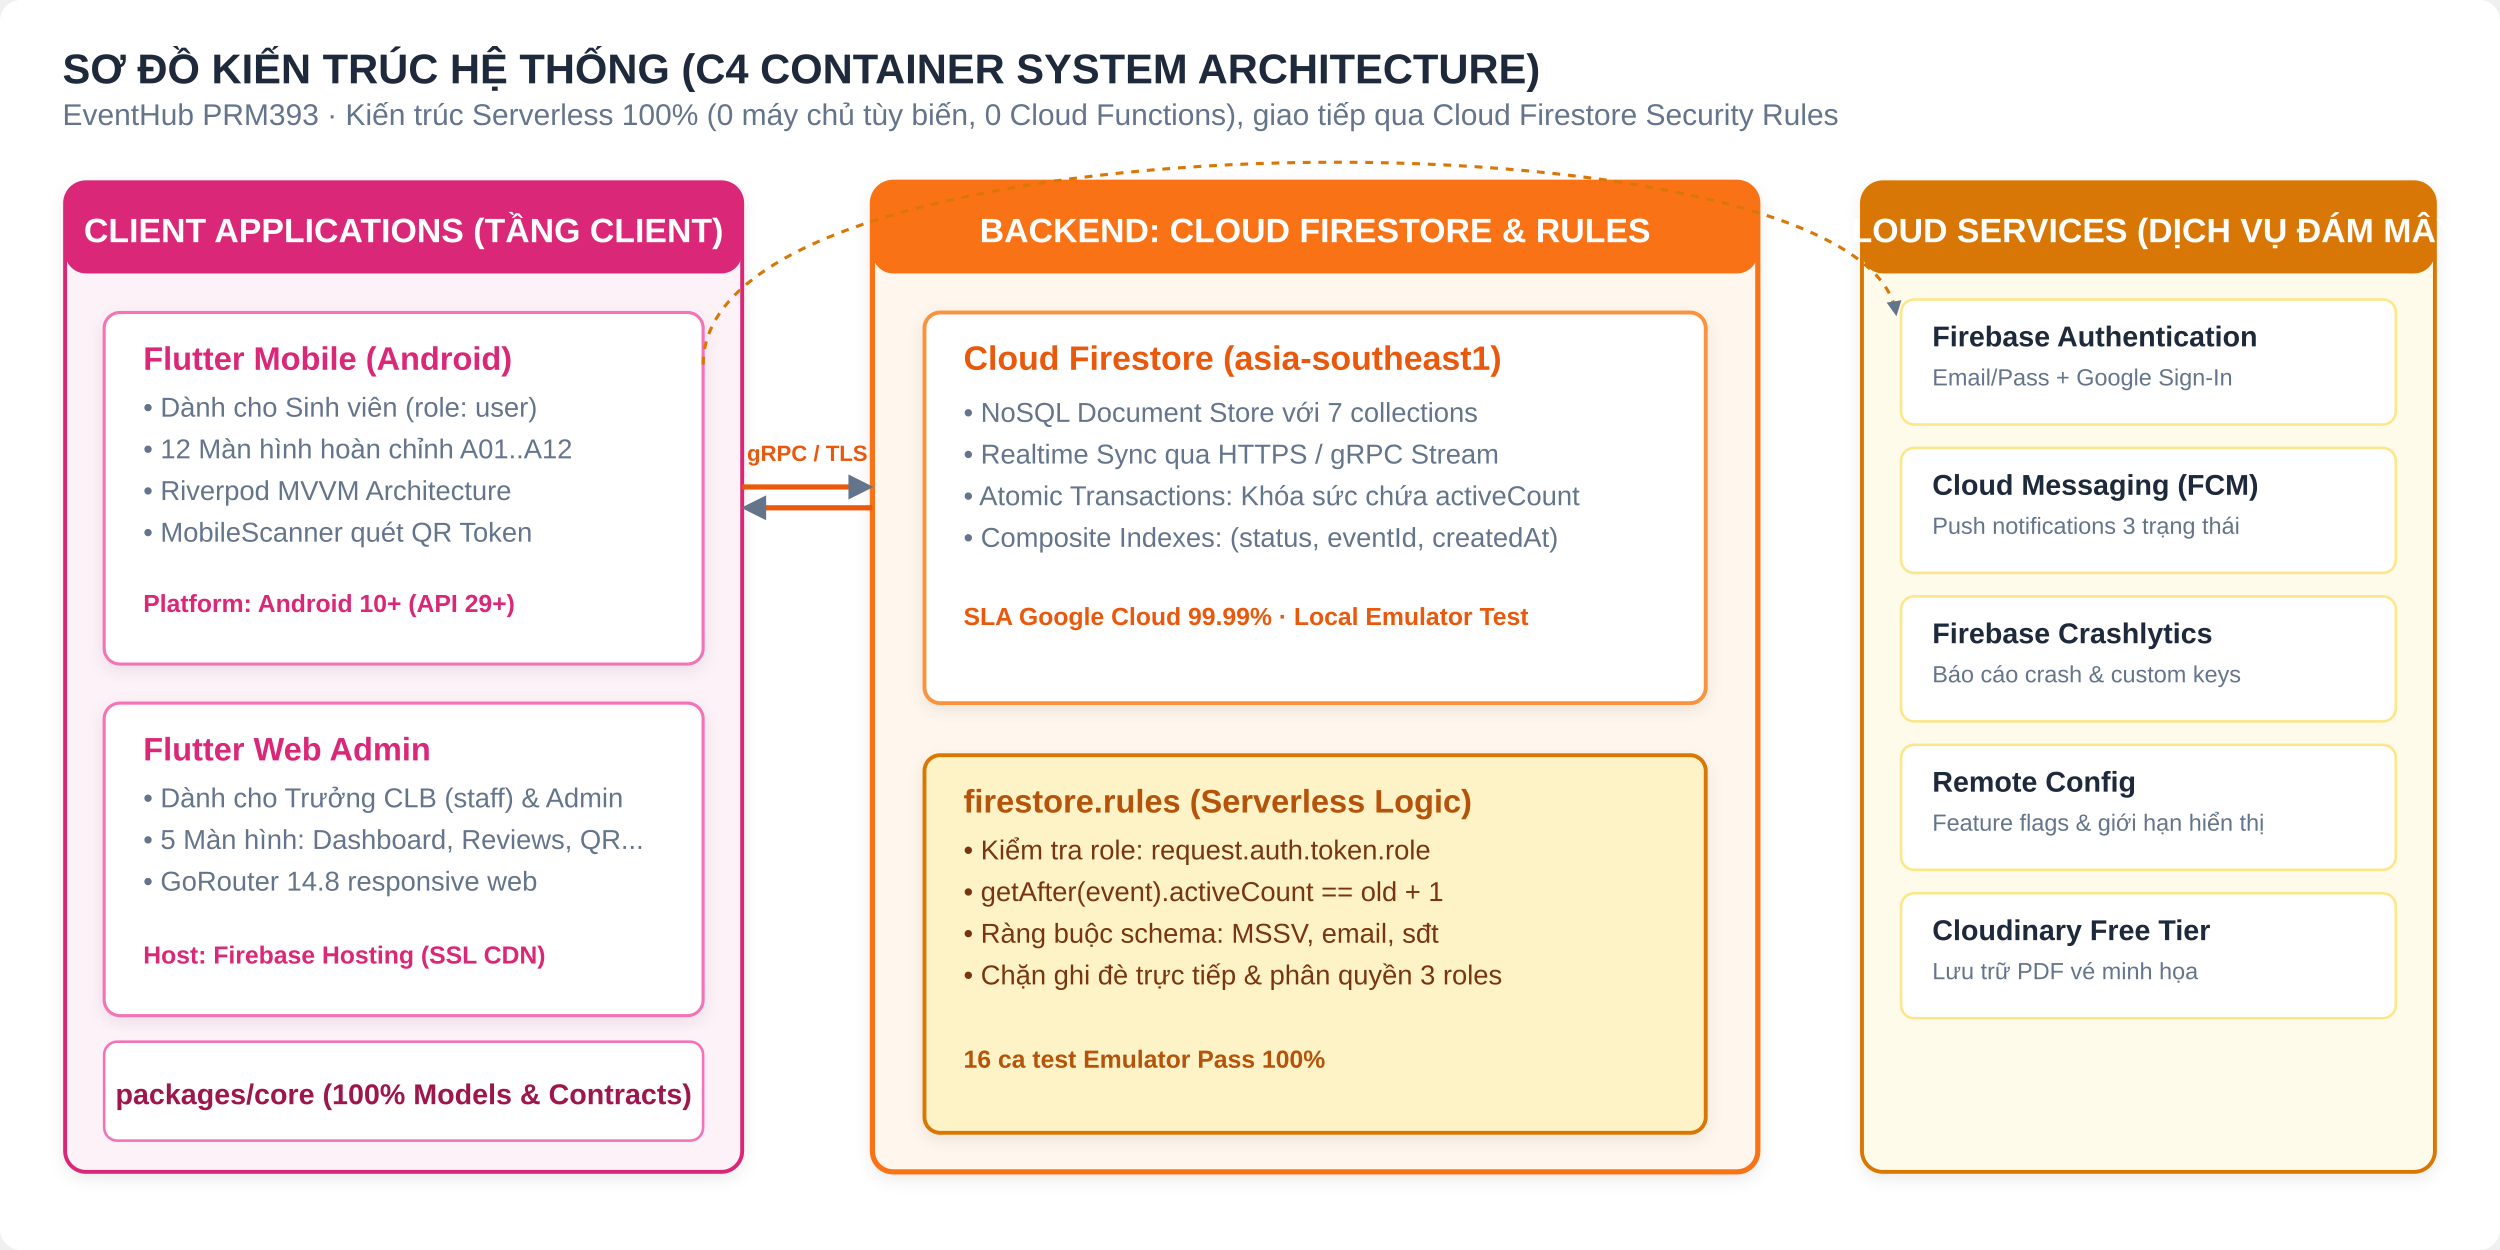
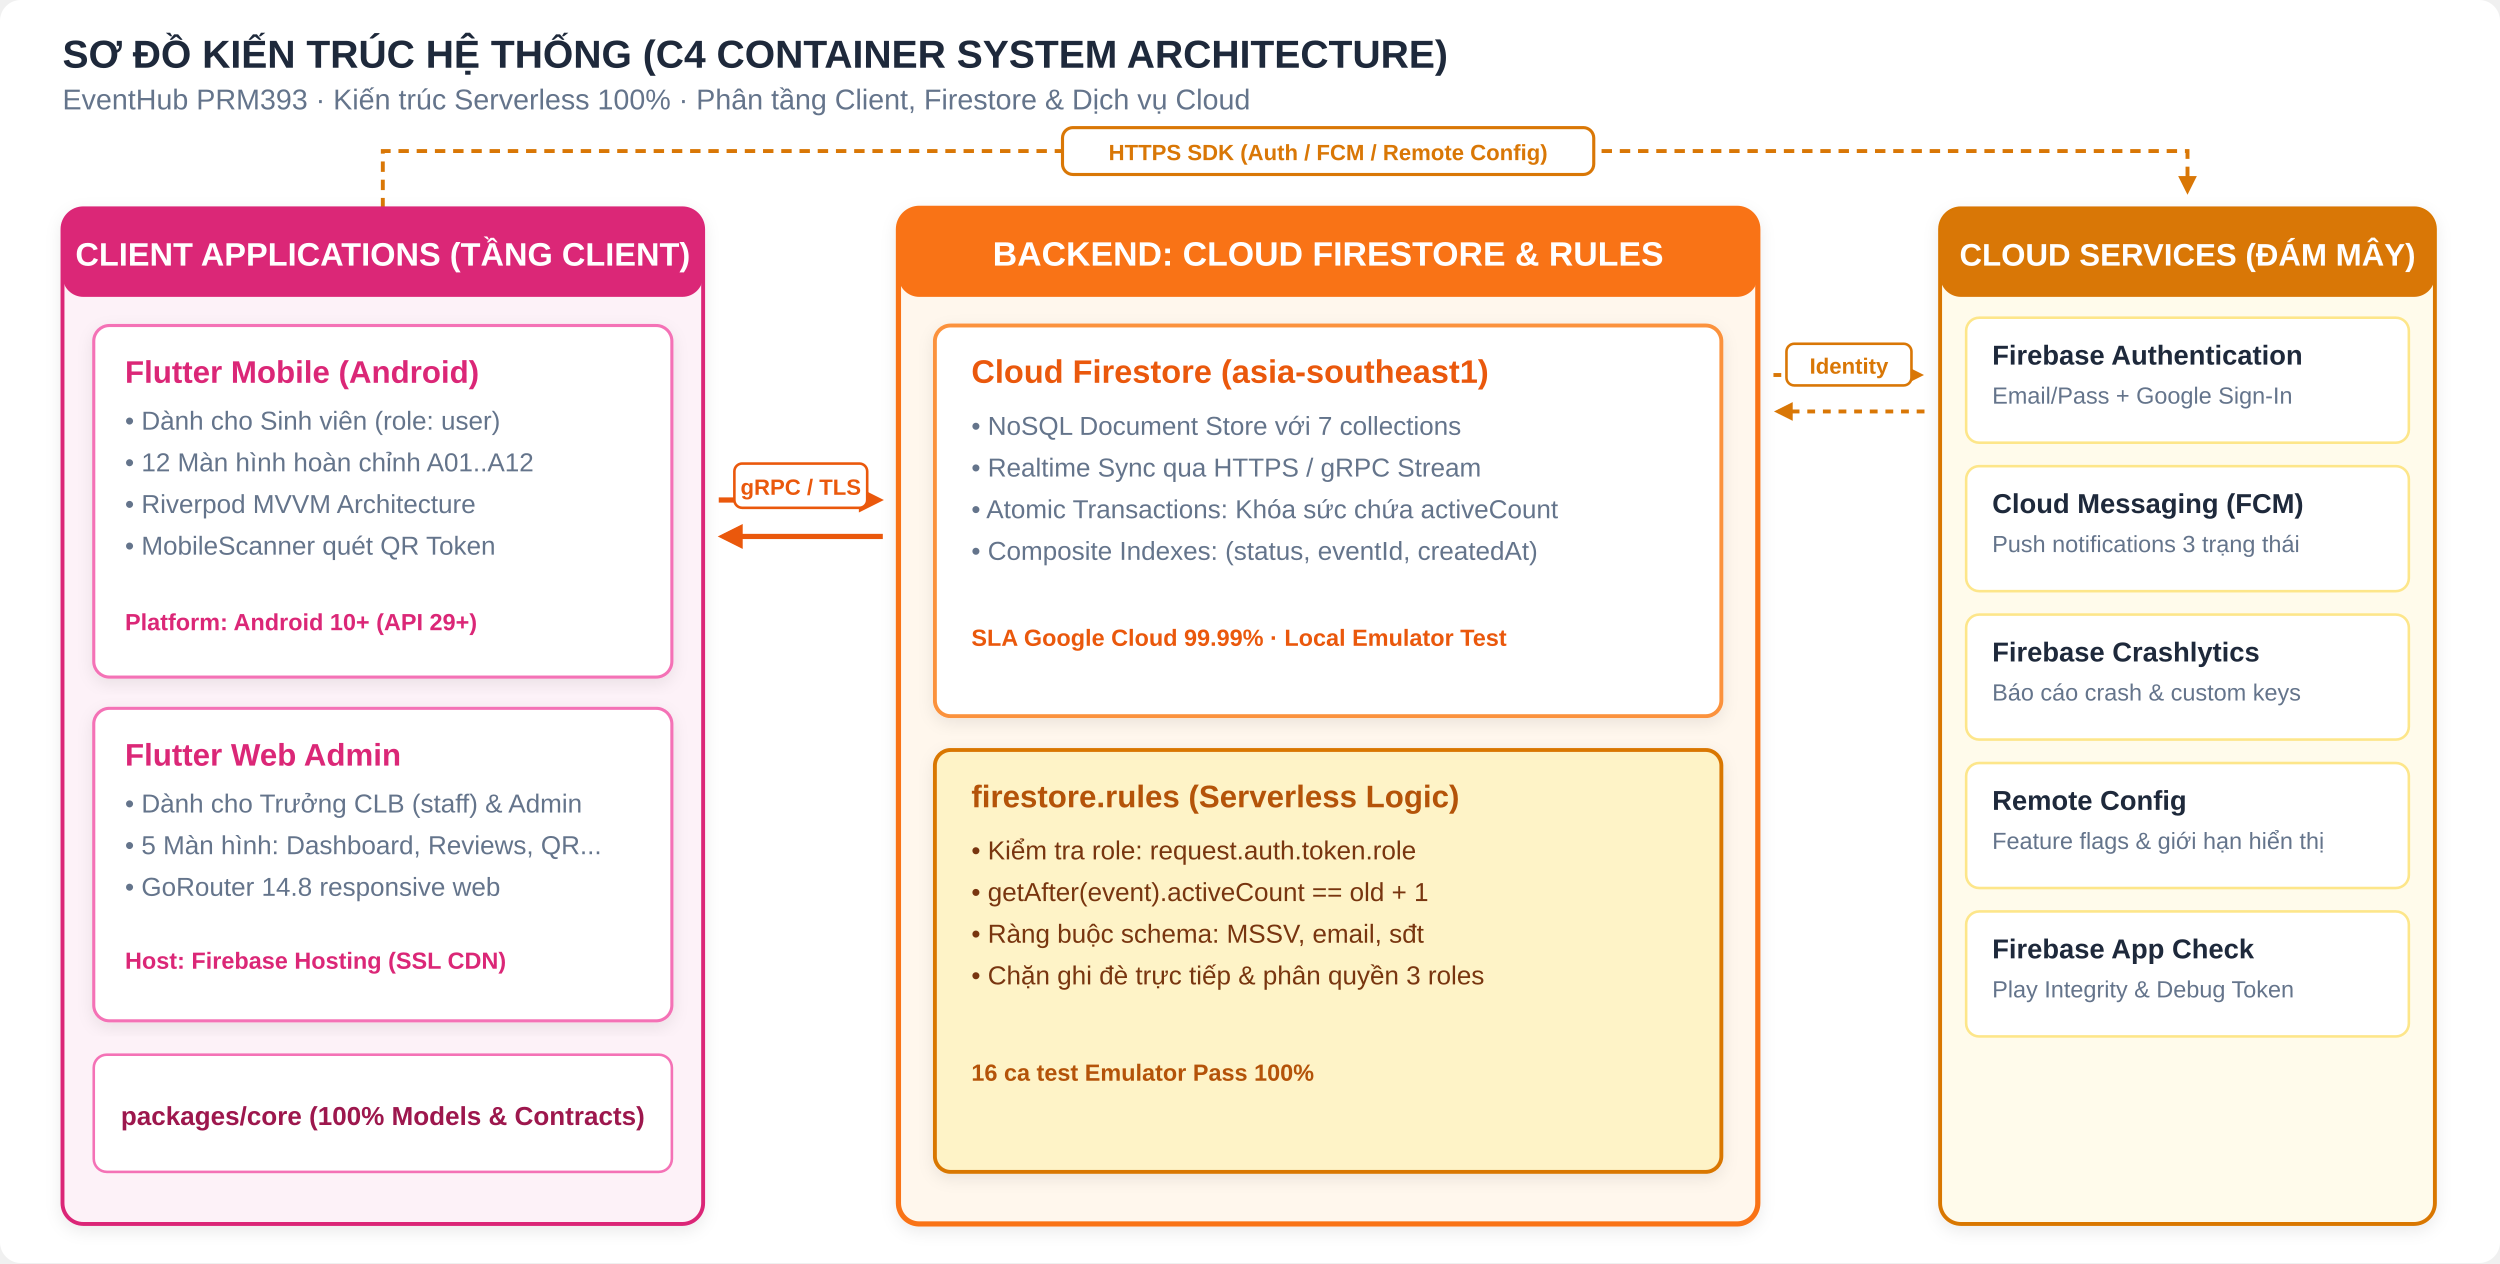
- <svg xmlns="http://www.w3.org/2000/svg" viewBox="0 0 960 480" width="100%" height="100%">
+ <svg xmlns="http://www.w3.org/2000/svg" viewBox="0 0 960 485" width="100%" height="100%">
  <defs>
-     <marker id="arrow" viewBox="0 0 10 10" refX="6" refY="5" markerWidth="6" markerHeight="6" orient="auto-start-reverse">
-       <path d="M 0 1 L 8 5 L 0 9 z" fill="#64748B" />
+     <style>
+       .lbl-pill { font-family: Calibri, Arial, sans-serif; font-size: 8.5px; font-weight: 700; fill: #EA580C; text-anchor: middle; }
+       .lbl-amber { font-family: Calibri, Arial, sans-serif; font-size: 8.5px; font-weight: 700; fill: #D97706; text-anchor: middle; }
+     </style>
+     <marker id="arrow-orange" viewBox="0 0 10 10" refX="6" refY="5" markerWidth="6" markerHeight="6" orient="auto-start-reverse">
+       <path d="M 0 1 L 8 5 L 0 9 z" fill="#EA580C" />
+     </marker>
+     <marker id="arrow-amber" viewBox="0 0 10 10" refX="6" refY="5" markerWidth="6" markerHeight="6" orient="auto-start-reverse">
+       <path d="M 0 1 L 8 5 L 0 9 z" fill="#D97706" />
    </marker>
    <filter id="shadow" x="-5%" y="-5%" width="110%" height="110%">
      <feDropShadow dx="0" dy="2" stdDeviation="3" flood-opacity="0.08" />
    </filter>
  </defs>
-   <rect width="960" height="480" rx="8" fill="#FFFFFF" />
-   <text x="24" y="32" font-family="Calibri, Arial, sans-serif" font-size="16" font-weight="700" fill="#1E293B">SƠ ĐỒ KIẾN TRÚC HỆ THỐNG (C4 CONTAINER SYSTEM ARCHITECTURE)</text>
-   <text x="24" y="48" font-family="Calibri, Arial, sans-serif" font-size="11.5" fill="#64748B">EventHub PRM393 · Kiến trúc Serverless 100% (0 máy chủ tùy biến, 0 Cloud Functions), giao tiếp qua Cloud Firestore Security Rules</text>
-   <rect x="25" y="70" width="260" height="380" rx="8" fill="#FDF2F8" stroke="#DB2777" stroke-width="1.5" filter="url(#shadow)" />
-   <rect x="25" y="70" width="260" height="35" rx="8" fill="#DB2777" />
-   <text x="155" y="93" font-family="Calibri, Arial, sans-serif" font-size="13" font-weight="700" fill="#FFF" text-anchor="middle">CLIENT APPLICATIONS (TẦNG CLIENT)</text>
-   <rect x="40" y="120" width="230" height="135" rx="6" fill="#FFF" stroke="#F472B6" stroke-width="1.2" filter="url(#shadow)" />
-   <text x="55" y="142" font-family="Calibri, Arial, sans-serif" font-size="12.5" font-weight="700" fill="#DB2777">Flutter Mobile (Android)</text>
-   <text x="55" y="160" font-family="Calibri, Arial, sans-serif" font-size="10.5" fill="#64748B">• Dành cho Sinh viên (role: user)</text>
-   <text x="55" y="176" font-family="Calibri, Arial, sans-serif" font-size="10.5" fill="#64748B">• 12 Màn hình hoàn chỉnh A01..A12</text>
-   <text x="55" y="192" font-family="Calibri, Arial, sans-serif" font-size="10.5" fill="#64748B">• Riverpod MVVM Architecture</text>
-   <text x="55" y="208" font-family="Calibri, Arial, sans-serif" font-size="10.5" fill="#64748B">• MobileScanner quét QR Token</text>
-   <text x="55" y="235" font-family="Calibri, Arial, sans-serif" font-size="9.5" font-weight="700" fill="#DB2777">Platform: Android 10+ (API 29+)</text>
-   <rect x="40" y="270" width="230" height="120" rx="6" fill="#FFF" stroke="#F472B6" stroke-width="1.2" filter="url(#shadow)" />
-   <text x="55" y="292" font-family="Calibri, Arial, sans-serif" font-size="12.5" font-weight="700" fill="#DB2777">Flutter Web Admin</text>
-   <text x="55" y="310" font-family="Calibri, Arial, sans-serif" font-size="10.5" fill="#64748B">• Dành cho Trưởng CLB (staff) &amp; Admin</text>
-   <text x="55" y="326" font-family="Calibri, Arial, sans-serif" font-size="10.5" fill="#64748B">• 5 Màn hình: Dashboard, Reviews, QR...</text>
-   <text x="55" y="342" font-family="Calibri, Arial, sans-serif" font-size="10.5" fill="#64748B">• GoRouter 14.8 responsive web</text>
-   <text x="55" y="370" font-family="Calibri, Arial, sans-serif" font-size="9.5" font-weight="700" fill="#DB2777">Host: Firebase Hosting (SSL CDN)</text>
-   <rect x="40" y="400" width="230" height="38" rx="5" fill="#FFF" stroke="#F472B6" stroke-width="1" />
-   <text x="155" y="424" font-family="Calibri, Arial, sans-serif" font-size="11" font-weight="700" fill="#9D174D" text-anchor="middle">packages/core (100% Models &amp; Contracts)</text>
-   <rect x="335" y="70" width="340" height="380" rx="8" fill="#FFF7ED" stroke="#F97316" stroke-width="2" filter="url(#shadow)" />
-   <rect x="335" y="70" width="340" height="35" rx="8" fill="#F97316" />
-   <text x="505" y="93" font-family="Calibri, Arial, sans-serif" font-size="13" font-weight="700" fill="#FFF" text-anchor="middle">BACKEND: CLOUD FIRESTORE &amp; RULES</text>
-   <rect x="355" y="120" width="300" height="150" rx="6" fill="#FFF" stroke="#FB923C" stroke-width="1.5" filter="url(#shadow)" />
-   <text x="370" y="142" font-family="Calibri, Arial, sans-serif" font-size="13" font-weight="700" fill="#EA580C">Cloud Firestore (asia-southeast1)</text>
-   <text x="370" y="162" font-family="Calibri, Arial, sans-serif" font-size="10.5" fill="#64748B">• NoSQL Document Store với 7 collections</text>
-   <text x="370" y="178" font-family="Calibri, Arial, sans-serif" font-size="10.5" fill="#64748B">• Realtime Sync qua HTTPS / gRPC Stream</text>
-   <text x="370" y="194" font-family="Calibri, Arial, sans-serif" font-size="10.5" fill="#64748B">• Atomic Transactions: Khóa sức chứa activeCount</text>
-   <text x="370" y="210" font-family="Calibri, Arial, sans-serif" font-size="10.5" fill="#64748B">• Composite Indexes: (status, eventId, createdAt)</text>
-   <text x="370" y="240" font-family="Calibri, Arial, sans-serif" font-size="9.5" font-weight="700" fill="#EA580C">SLA Google Cloud 99.99% · Local Emulator Test</text>
-   <rect x="355" y="290" width="300" height="145" rx="6" fill="#FEF3C7" stroke="#D97706" stroke-width="1.5" filter="url(#shadow)" />
-   <text x="370" y="312" font-family="Calibri, Arial, sans-serif" font-size="12.5" font-weight="700" fill="#B45309">firestore.rules (Serverless Logic)</text>
-   <text x="370" y="330" font-family="Calibri, Arial, sans-serif" font-size="10.5" fill="#78350F">• Kiểm tra role: request.auth.token.role</text>
-   <text x="370" y="346" font-family="Calibri, Arial, sans-serif" font-size="10.5" fill="#78350F">• getAfter(event).activeCount == old + 1</text>
-   <text x="370" y="362" font-family="Calibri, Arial, sans-serif" font-size="10.5" fill="#78350F">• Ràng buộc schema: MSSV, email, sđt</text>
-   <text x="370" y="378" font-family="Calibri, Arial, sans-serif" font-size="10.5" fill="#78350F">• Chặn ghi đè trực tiếp &amp; phân quyền 3 roles</text>
-   <text x="370" y="410" font-family="Calibri, Arial, sans-serif" font-size="9.5" font-weight="700" fill="#B45309">16 ca test Emulator Pass 100%</text>
-   <rect x="715" y="70" width="220" height="380" rx="8" fill="#FFFBEB" stroke="#D97706" stroke-width="1.5" filter="url(#shadow)" />
-   <rect x="715" y="70" width="220" height="35" rx="8" fill="#D97706" />
-   <text x="825" y="93" font-family="Calibri, Arial, sans-serif" font-size="13" font-weight="700" fill="#FFF" text-anchor="middle">CLOUD SERVICES (DỊCH VỤ ĐÁM MÂY)</text>
-   <rect x="730" y="115" width="190" height="48" rx="5" fill="#FFF" stroke="#FDE68A" />
-   <text x="742" y="133" font-family="Calibri, Arial, sans-serif" font-size="11" font-weight="700" fill="#1E293B">Firebase Authentication</text>
-   <text x="742" y="148" font-family="Calibri, Arial, sans-serif" font-size="9" fill="#64748B">Email/Pass + Google Sign-In</text>
-   <rect x="730" y="172" width="190" height="48" rx="5" fill="#FFF" stroke="#FDE68A" />
-   <text x="742" y="190" font-family="Calibri, Arial, sans-serif" font-size="11" font-weight="700" fill="#1E293B">Cloud Messaging (FCM)</text>
-   <text x="742" y="205" font-family="Calibri, Arial, sans-serif" font-size="9" fill="#64748B">Push notifications 3 trạng thái</text>
-   <rect x="730" y="229" width="190" height="48" rx="5" fill="#FFF" stroke="#FDE68A" />
-   <text x="742" y="247" font-family="Calibri, Arial, sans-serif" font-size="11" font-weight="700" fill="#1E293B">Firebase Crashlytics</text>
-   <text x="742" y="262" font-family="Calibri, Arial, sans-serif" font-size="9" fill="#64748B">Báo cáo crash &amp; custom keys</text>
-   <rect x="730" y="286" width="190" height="48" rx="5" fill="#FFF" stroke="#FDE68A" />
-   <text x="742" y="304" font-family="Calibri, Arial, sans-serif" font-size="11" font-weight="700" fill="#1E293B">Remote Config</text>
-   <text x="742" y="319" font-family="Calibri, Arial, sans-serif" font-size="9" fill="#64748B">Feature flags &amp; giới hạn hiển thị</text>
-   <rect x="730" y="343" width="190" height="48" rx="5" fill="#FFF" stroke="#FDE68A" />
-   <text x="742" y="361" font-family="Calibri, Arial, sans-serif" font-size="11" font-weight="700" fill="#1E293B">Cloudinary Free Tier</text>
-   <text x="742" y="376" font-family="Calibri, Arial, sans-serif" font-size="9" fill="#64748B">Lưu trữ PDF vé minh họa</text>
-   <line x1="285" y1="187" x2="333" y2="187" stroke="#EA580C" stroke-width="2" marker-end="url(#arrow)" />
-   <line x1="335" y1="195" x2="287" y2="195" stroke="#EA580C" stroke-width="2" marker-end="url(#arrow)" />
-   <text x="310" y="177" font-family="Calibri, Arial, sans-serif" font-size="8.5" font-weight="700" fill="#EA580C" text-anchor="middle">gRPC / TLS</text>
-   <path d="M 270 140 C 270 40, 715 40, 728 120" fill="none" stroke="#D97706" stroke-width="1.2" stroke-dasharray="3,3" marker-end="url(#arrow)" />
+   <rect width="960" height="485" rx="8" fill="#FFFFFF" />
+   <text x="24" y="26" font-family="Calibri, Arial, sans-serif" font-size="15" font-weight="700" fill="#1E293B">SƠ ĐỒ KIẾN TRÚC HỆ THỐNG (C4 CONTAINER SYSTEM ARCHITECTURE)</text>
+   <text x="24" y="42" font-family="Calibri, Arial, sans-serif" font-size="11" fill="#64748B">EventHub PRM393 · Kiến trúc Serverless 100% · Phân tầng Client, Firestore &amp; Dịch vụ Cloud</text>
+   <path d="M 147 80 L 147 58 L 840 58 L 840 73" fill="none" stroke="#D97706" stroke-width="1.5" stroke-dasharray="4,3" marker-end="url(#arrow-amber)" />
+   <rect x="408" y="49" width="204" height="18" rx="4" fill="#FFFFFF" stroke="#D97706" stroke-width="1.2" />
+   <text x="510" y="61.5" class="lbl-amber">HTTPS SDK (Auth / FCM / Remote Config)</text>
+   <rect x="24" y="80" width="246" height="390" rx="8" fill="#FDF2F8" stroke="#DB2777" stroke-width="1.5" filter="url(#shadow)" />
+   <rect x="24" y="80" width="246" height="34" rx="8" fill="#DB2777" />
+   <text x="147" y="102" font-family="Calibri, Arial, sans-serif" font-size="12.5" font-weight="700" fill="#FFF" text-anchor="middle">CLIENT APPLICATIONS (TẦNG CLIENT)</text>
+   <rect x="36" y="125" width="222" height="135" rx="6" fill="#FFF" stroke="#F472B6" stroke-width="1.2" filter="url(#shadow)" />
+   <text x="48" y="147" font-family="Calibri, Arial, sans-serif" font-size="12" font-weight="700" fill="#DB2777">Flutter Mobile (Android)</text>
+   <text x="48" y="165" font-family="Calibri, Arial, sans-serif" font-size="10" fill="#64748B">• Dành cho Sinh viên (role: user)</text>
+   <text x="48" y="181" font-family="Calibri, Arial, sans-serif" font-size="10" fill="#64748B">• 12 Màn hình hoàn chỉnh A01..A12</text>
+   <text x="48" y="197" font-family="Calibri, Arial, sans-serif" font-size="10" fill="#64748B">• Riverpod MVVM Architecture</text>
+   <text x="48" y="213" font-family="Calibri, Arial, sans-serif" font-size="10" fill="#64748B">• MobileScanner quét QR Token</text>
+   <text x="48" y="242" font-family="Calibri, Arial, sans-serif" font-size="9" font-weight="700" fill="#DB2777">Platform: Android 10+ (API 29+)</text>
+   <rect x="36" y="272" width="222" height="120" rx="6" fill="#FFF" stroke="#F472B6" stroke-width="1.2" filter="url(#shadow)" />
+   <text x="48" y="294" font-family="Calibri, Arial, sans-serif" font-size="12" font-weight="700" fill="#DB2777">Flutter Web Admin</text>
+   <text x="48" y="312" font-family="Calibri, Arial, sans-serif" font-size="10" fill="#64748B">• Dành cho Trưởng CLB (staff) &amp; Admin</text>
+   <text x="48" y="328" font-family="Calibri, Arial, sans-serif" font-size="10" fill="#64748B">• 5 Màn hình: Dashboard, Reviews, QR...</text>
+   <text x="48" y="344" font-family="Calibri, Arial, sans-serif" font-size="10" fill="#64748B">• GoRouter 14.8 responsive web</text>
+   <text x="48" y="372" font-family="Calibri, Arial, sans-serif" font-size="9" font-weight="700" fill="#DB2777">Host: Firebase Hosting (SSL CDN)</text>
+   <rect x="36" y="405" width="222" height="45" rx="5" fill="#FFF" stroke="#F472B6" stroke-width="1" />
+   <text x="147" y="432" font-family="Calibri, Arial, sans-serif" font-size="10" font-weight="700" fill="#9D174D" text-anchor="middle">packages/core (100% Models &amp; Contracts)</text>
+   <rect x="345" y="80" width="330" height="390" rx="8" fill="#FFF7ED" stroke="#F97316" stroke-width="2" filter="url(#shadow)" />
+   <rect x="345" y="80" width="330" height="34" rx="8" fill="#F97316" />
+   <text x="510" y="102" font-family="Calibri, Arial, sans-serif" font-size="13" font-weight="700" fill="#FFF" text-anchor="middle">BACKEND: CLOUD FIRESTORE &amp; RULES</text>
+   <rect x="359" y="125" width="302" height="150" rx="6" fill="#FFF" stroke="#FB923C" stroke-width="1.5" filter="url(#shadow)" />
+   <text x="373" y="147" font-family="Calibri, Arial, sans-serif" font-size="12.5" font-weight="700" fill="#EA580C">Cloud Firestore (asia-southeast1)</text>
+   <text x="373" y="167" font-family="Calibri, Arial, sans-serif" font-size="10" fill="#64748B">• NoSQL Document Store với 7 collections</text>
+   <text x="373" y="183" font-family="Calibri, Arial, sans-serif" font-size="10" fill="#64748B">• Realtime Sync qua HTTPS / gRPC Stream</text>
+   <text x="373" y="199" font-family="Calibri, Arial, sans-serif" font-size="10" fill="#64748B">• Atomic Transactions: Khóa sức chứa activeCount</text>
+   <text x="373" y="215" font-family="Calibri, Arial, sans-serif" font-size="10" fill="#64748B">• Composite Indexes: (status, eventId, createdAt)</text>
+   <text x="373" y="248" font-family="Calibri, Arial, sans-serif" font-size="9" font-weight="700" fill="#EA580C">SLA Google Cloud 99.99% · Local Emulator Test</text>
+   <rect x="359" y="288" width="302" height="162" rx="6" fill="#FEF3C7" stroke="#D97706" stroke-width="1.5" filter="url(#shadow)" />
+   <text x="373" y="310" font-family="Calibri, Arial, sans-serif" font-size="12" font-weight="700" fill="#B45309">firestore.rules (Serverless Logic)</text>
+   <text x="373" y="330" font-family="Calibri, Arial, sans-serif" font-size="10" fill="#78350F">• Kiểm tra role: request.auth.token.role</text>
+   <text x="373" y="346" font-family="Calibri, Arial, sans-serif" font-size="10" fill="#78350F">• getAfter(event).activeCount == old + 1</text>
+   <text x="373" y="362" font-family="Calibri, Arial, sans-serif" font-size="10" fill="#78350F">• Ràng buộc schema: MSSV, email, sđt</text>
+   <text x="373" y="378" font-family="Calibri, Arial, sans-serif" font-size="10" fill="#78350F">• Chặn ghi đè trực tiếp &amp; phân quyền 3 roles</text>
+   <text x="373" y="415" font-family="Calibri, Arial, sans-serif" font-size="9" font-weight="700" fill="#B45309">16 ca test Emulator Pass 100%</text>
+   <rect x="745" y="80" width="190" height="390" rx="8" fill="#FFFBEB" stroke="#D97706" stroke-width="1.5" filter="url(#shadow)" />
+   <rect x="745" y="80" width="190" height="34" rx="8" fill="#D97706" />
+   <text x="840" y="102" font-family="Calibri, Arial, sans-serif" font-size="12" font-weight="700" fill="#FFF" text-anchor="middle">CLOUD SERVICES (ĐÁM MÂY)</text>
+   <rect x="755" y="122" width="170" height="48" rx="5" fill="#FFF" stroke="#FDE68A" />
+   <text x="765" y="140" font-family="Calibri, Arial, sans-serif" font-size="10.5" font-weight="700" fill="#1E293B">Firebase Authentication</text>
+   <text x="765" y="155" font-family="Calibri, Arial, sans-serif" font-size="9" fill="#64748B">Email/Pass + Google Sign-In</text>
+   <rect x="755" y="179" width="170" height="48" rx="5" fill="#FFF" stroke="#FDE68A" />
+   <text x="765" y="197" font-family="Calibri, Arial, sans-serif" font-size="10.5" font-weight="700" fill="#1E293B">Cloud Messaging (FCM)</text>
+   <text x="765" y="212" font-family="Calibri, Arial, sans-serif" font-size="9" fill="#64748B">Push notifications 3 trạng thái</text>
+   <rect x="755" y="236" width="170" height="48" rx="5" fill="#FFF" stroke="#FDE68A" />
+   <text x="765" y="254" font-family="Calibri, Arial, sans-serif" font-size="10.5" font-weight="700" fill="#1E293B">Firebase Crashlytics</text>
+   <text x="765" y="269" font-family="Calibri, Arial, sans-serif" font-size="9" fill="#64748B">Báo cáo crash &amp; custom keys</text>
+   <rect x="755" y="293" width="170" height="48" rx="5" fill="#FFF" stroke="#FDE68A" />
+   <text x="765" y="311" font-family="Calibri, Arial, sans-serif" font-size="10.5" font-weight="700" fill="#1E293B">Remote Config</text>
+   <text x="765" y="326" font-family="Calibri, Arial, sans-serif" font-size="9" fill="#64748B">Feature flags &amp; giới hạn hiển thị</text>
+   <rect x="755" y="350" width="170" height="48" rx="5" fill="#FFF" stroke="#FDE68A" />
+   <text x="765" y="368" font-family="Calibri, Arial, sans-serif" font-size="10.5" font-weight="700" fill="#1E293B">Firebase App Check</text>
+   <text x="765" y="383" font-family="Calibri, Arial, sans-serif" font-size="9" fill="#64748B">Play Integrity &amp; Debug Token</text>
+   <line x1="276" y1="192" x2="337" y2="192" stroke="#EA580C" stroke-width="2" marker-end="url(#arrow-orange)" />
+   <line x1="339" y1="206" x2="278" y2="206" stroke="#EA580C" stroke-width="2" marker-end="url(#arrow-orange)" />
+   <rect x="282" y="178" width="51" height="17" rx="3" fill="#FFFFFF" stroke="#EA580C" stroke-width="1" />
+   <text x="307.5" y="190" class="lbl-pill">gRPC / TLS</text>
+   <line x1="681" y1="144" x2="737" y2="144" stroke="#D97706" stroke-width="1.5" stroke-dasharray="3,3" marker-end="url(#arrow-amber)" />
+   <line x1="739" y1="158" x2="683" y2="158" stroke="#D97706" stroke-width="1.5" stroke-dasharray="3,3" marker-end="url(#arrow-amber)" />
+   <rect x="686" y="132" width="48" height="16" rx="3" fill="#FFFFFF" stroke="#D97706" stroke-width="1" />
+   <text x="710" y="143.5" class="lbl-amber">Identity</text>
</svg>
